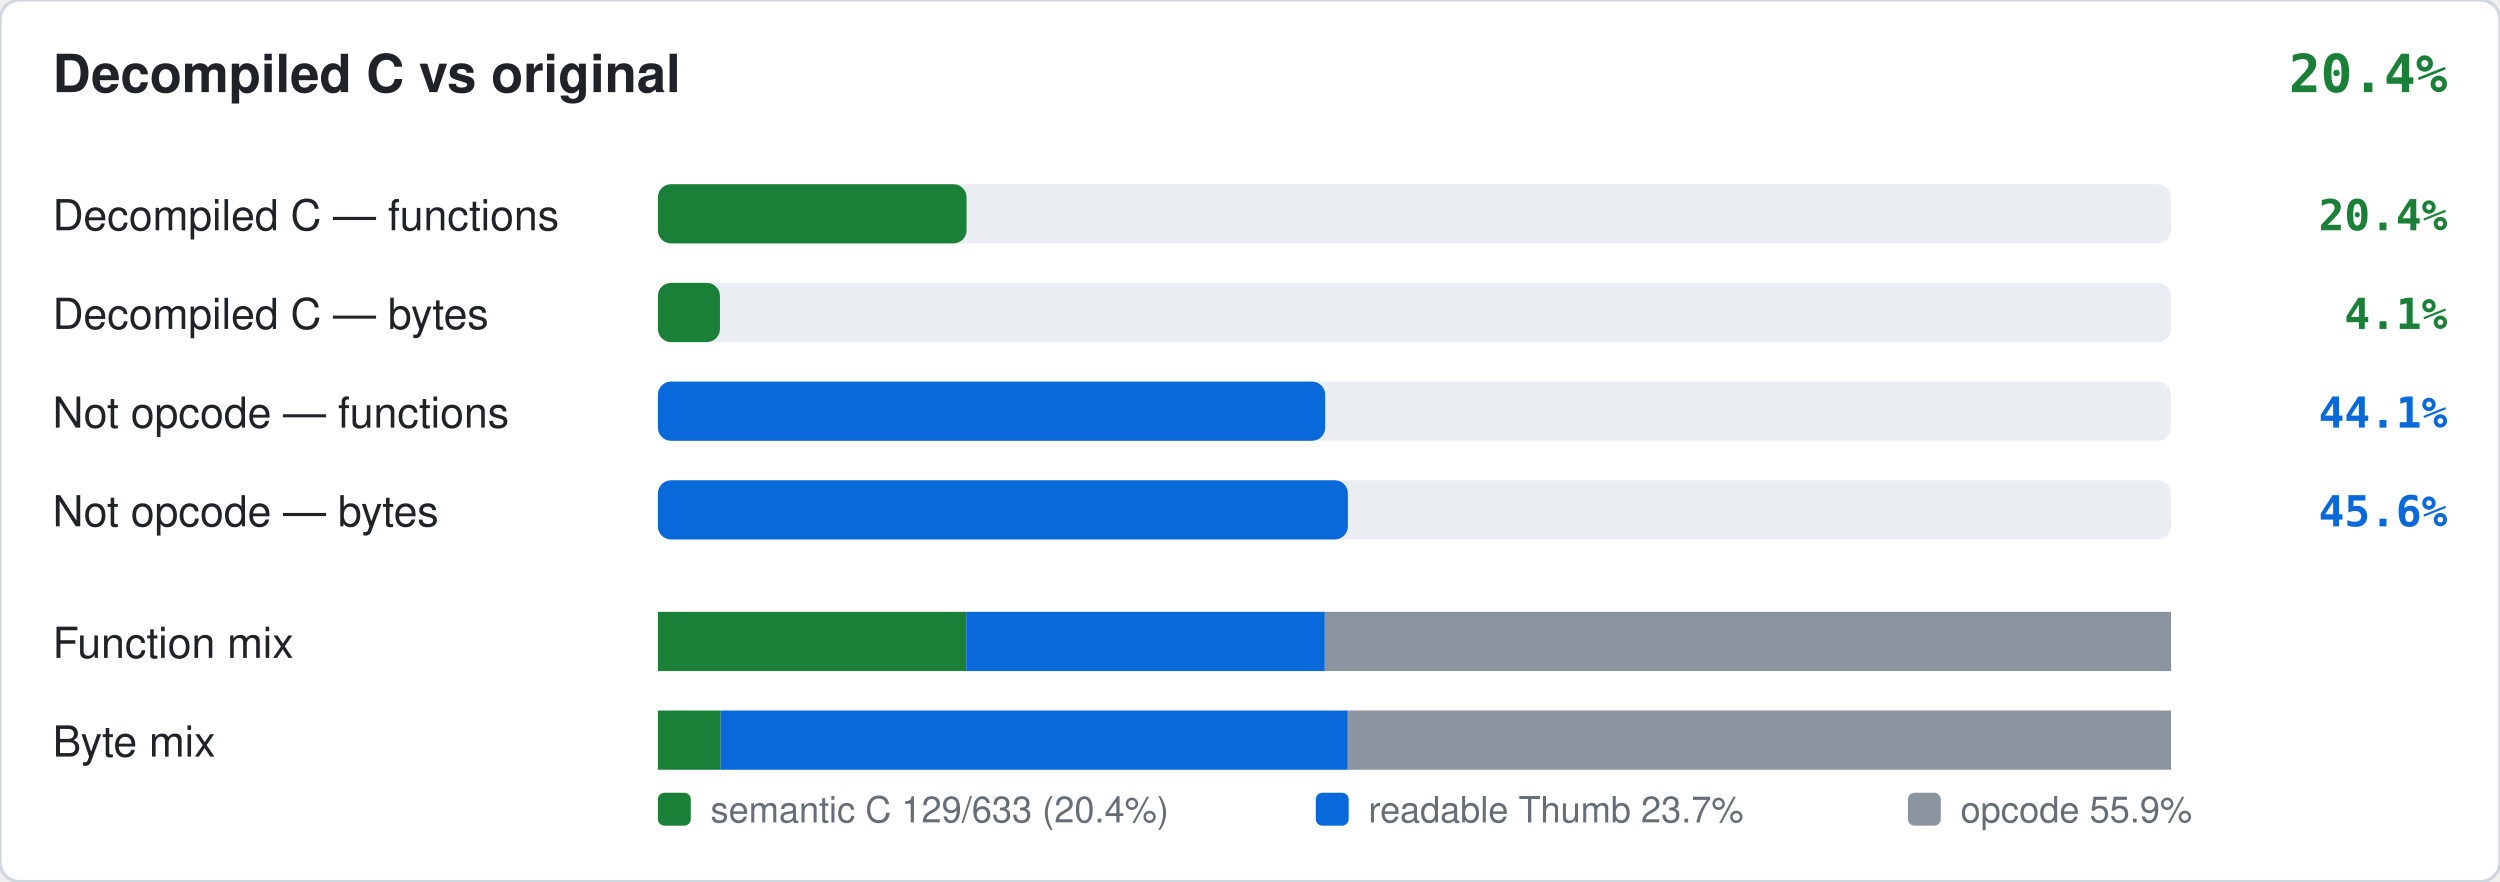
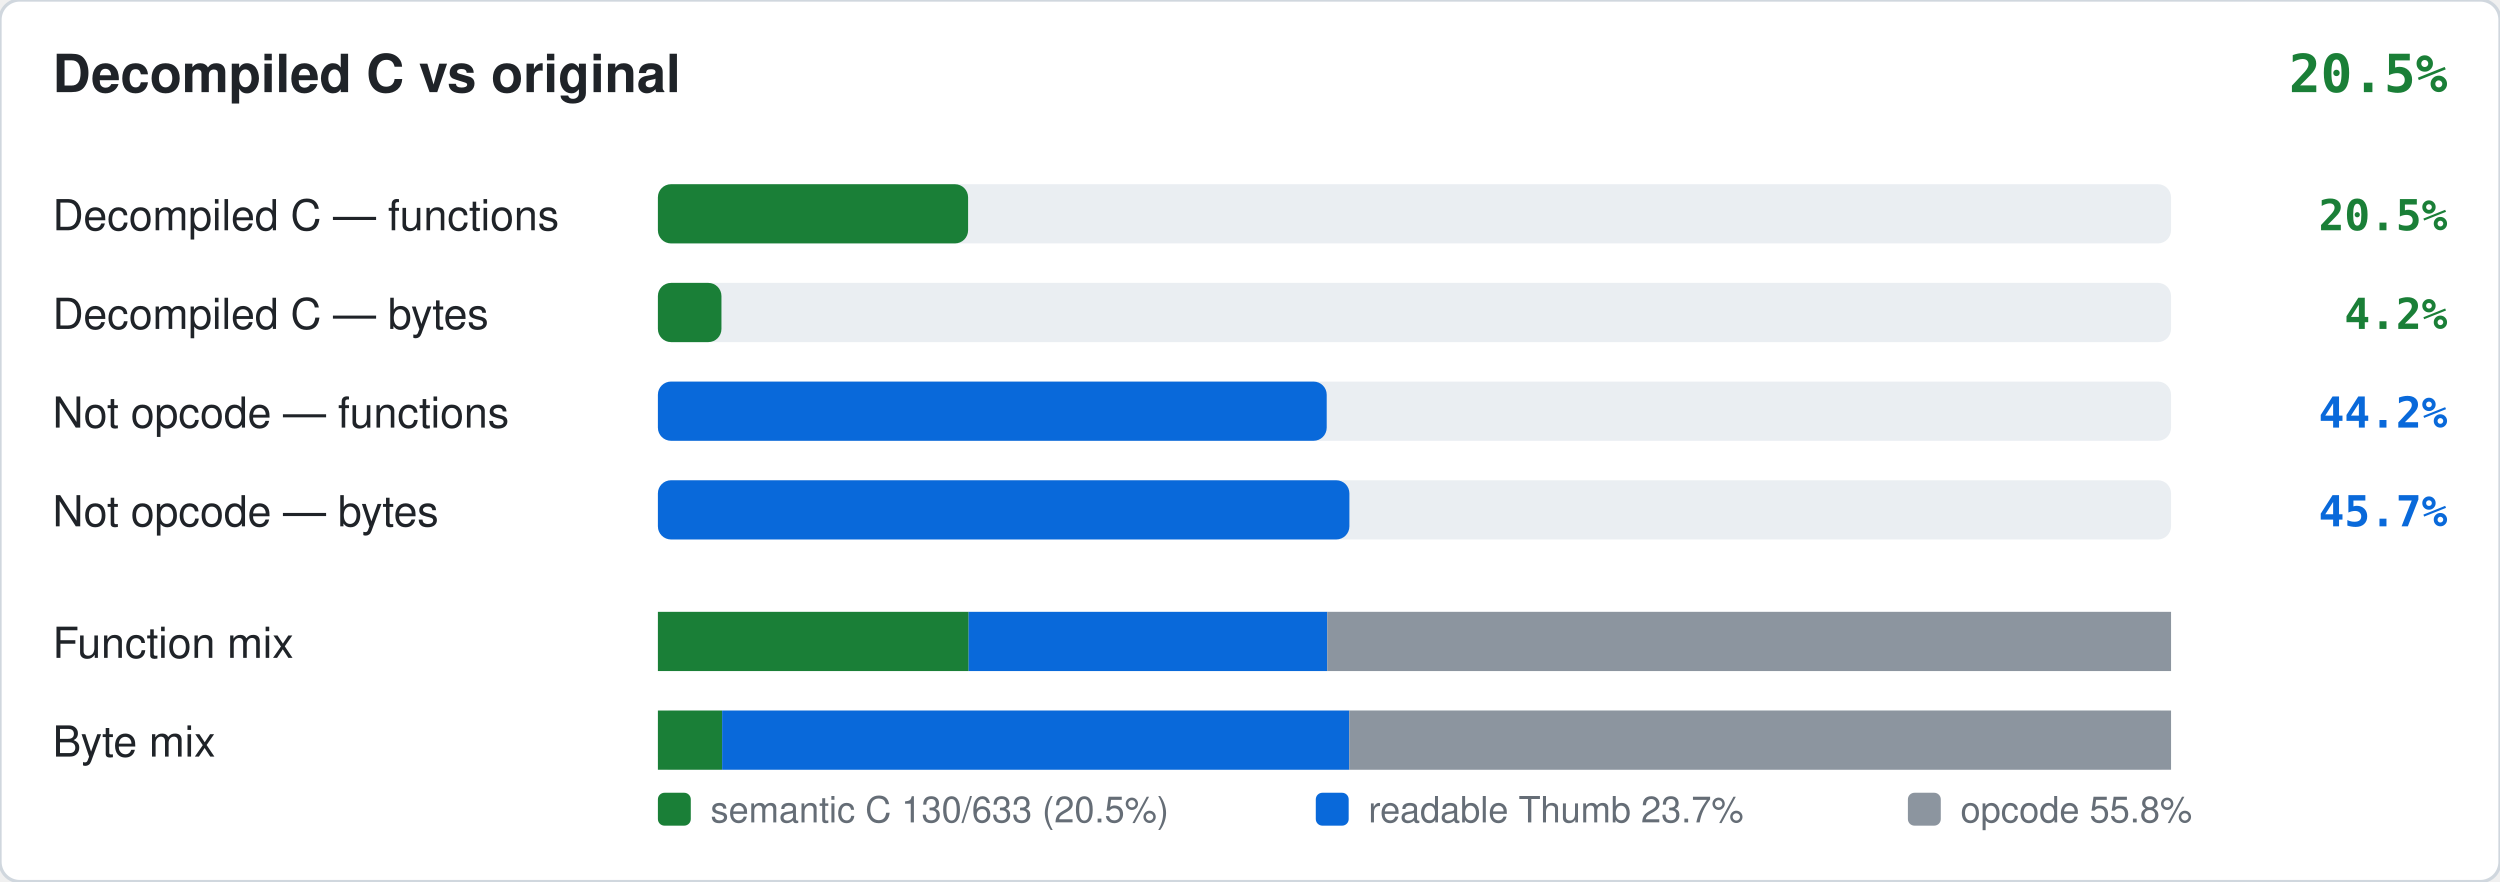
- <svg xmlns="http://www.w3.org/2000/svg" width="760" height="268" viewBox="0 0 760 268" role="img" aria-label="Decompiled C 20.4% functions, 4.1% bytes (129/633, 3,742/90,272)">
+ <svg xmlns="http://www.w3.org/2000/svg" width="760" height="268" viewBox="0 0 760 268" role="img" aria-label="Decompiled C 20.5% functions, 4.2% bytes (130/633, 3,832/90,272)">
  <rect width="760" height="268" rx="6" fill="#ffffff" stroke="#d0d7de" />
  <text x="16" y="28" font-family="-apple-system,BlinkMacSystemFont,Segoe UI,Helvetica,Arial,sans-serif" font-size="16" font-weight="600" fill="#1f2328">Decompiled C vs original</text>
-   <text x="744" y="28" text-anchor="end" font-family="ui-monospace,SFMono-Regular,Menlo,Consolas,monospace" font-size="16" font-weight="700" fill="#1a7f37">20.4%</text>
+   <text x="744" y="28" text-anchor="end" font-family="ui-monospace,SFMono-Regular,Menlo,Consolas,monospace" font-size="16" font-weight="700" fill="#1a7f37">20.5%</text>
  <text x="16" y="70" font-family="-apple-system,BlinkMacSystemFont,Segoe UI,Helvetica,Arial,sans-serif" font-size="13" fill="#1f2328">Decompiled C — functions</text>
  <rect x="200.00" y="56.00" width="460.00" height="18.00" rx="4" fill="#eaeef2" />
-   <rect x="200.00" y="56.00" width="93.84" height="18.00" rx="4" fill="#1a7f37" />
-   <text x="744" y="70" text-anchor="end" font-family="ui-monospace,SFMono-Regular,Menlo,Consolas,monospace" font-size="13" font-weight="700" fill="#1a7f37">20.4%</text>
+   <rect x="200.00" y="56.00" width="94.30" height="18.00" rx="4" fill="#1a7f37" />
+   <text x="744" y="70" text-anchor="end" font-family="ui-monospace,SFMono-Regular,Menlo,Consolas,monospace" font-size="13" font-weight="700" fill="#1a7f37">20.5%</text>
  <text x="16" y="100" font-family="-apple-system,BlinkMacSystemFont,Segoe UI,Helvetica,Arial,sans-serif" font-size="13" fill="#1f2328">Decompiled C — bytes</text>
  <rect x="200.00" y="86.00" width="460.00" height="18.00" rx="4" fill="#eaeef2" />
-   <rect x="200.00" y="86.00" width="18.86" height="18.00" rx="4" fill="#1a7f37" />
-   <text x="744" y="100" text-anchor="end" font-family="ui-monospace,SFMono-Regular,Menlo,Consolas,monospace" font-size="13" font-weight="700" fill="#1a7f37">4.1%</text>
+   <rect x="200.00" y="86.00" width="19.32" height="18.00" rx="4" fill="#1a7f37" />
+   <text x="744" y="100" text-anchor="end" font-family="ui-monospace,SFMono-Regular,Menlo,Consolas,monospace" font-size="13" font-weight="700" fill="#1a7f37">4.2%</text>
  <text x="16" y="130" font-family="-apple-system,BlinkMacSystemFont,Segoe UI,Helvetica,Arial,sans-serif" font-size="13" fill="#1f2328">Not opcode — functions</text>
  <rect x="200.00" y="116.00" width="460.00" height="18.00" rx="4" fill="#eaeef2" />
-   <rect x="200.00" y="116.00" width="202.86" height="18.00" rx="4" fill="#0969da" />
-   <text x="744" y="130" text-anchor="end" font-family="ui-monospace,SFMono-Regular,Menlo,Consolas,monospace" font-size="13" font-weight="700" fill="#0969da">44.1%</text>
+   <rect x="200.00" y="116.00" width="203.32" height="18.00" rx="4" fill="#0969da" />
+   <text x="744" y="130" text-anchor="end" font-family="ui-monospace,SFMono-Regular,Menlo,Consolas,monospace" font-size="13" font-weight="700" fill="#0969da">44.2%</text>
  <text x="16" y="160" font-family="-apple-system,BlinkMacSystemFont,Segoe UI,Helvetica,Arial,sans-serif" font-size="13" fill="#1f2328">Not opcode — bytes</text>
  <rect x="200.00" y="146.00" width="460.00" height="18.00" rx="4" fill="#eaeef2" />
-   <rect x="200.00" y="146.00" width="209.76" height="18.00" rx="4" fill="#0969da" />
-   <text x="744" y="160" text-anchor="end" font-family="ui-monospace,SFMono-Regular,Menlo,Consolas,monospace" font-size="13" font-weight="700" fill="#0969da">45.6%</text>
+   <rect x="200.00" y="146.00" width="210.22" height="18.00" rx="4" fill="#0969da" />
+   <text x="744" y="160" text-anchor="end" font-family="ui-monospace,SFMono-Regular,Menlo,Consolas,monospace" font-size="13" font-weight="700" fill="#0969da">45.7%</text>
  <text x="16" y="200" font-family="-apple-system,BlinkMacSystemFont,Segoe UI,Helvetica,Arial,sans-serif" font-size="13" fill="#1f2328">Function mix</text>
  <rect x="200.00" y="186.00" width="460.00" height="18.00" rx="4" fill="#eaeef2" />
-   <rect x="200.00" y="186.00" width="93.74" height="18.00" fill="#1a7f37" />
-   <rect x="293.74" y="186.00" width="109.00" height="18.00" fill="#0969da" />
-   <rect x="402.75" y="186.00" width="257.25" height="18.00" fill="#8c959f" />
+   <rect x="200.00" y="186.00" width="94.47" height="18.00" fill="#1a7f37" />
+   <rect x="294.47" y="186.00" width="109.00" height="18.00" fill="#0969da" />
+   <rect x="403.48" y="186.00" width="256.52" height="18.00" fill="#8c959f" />
  <text x="16" y="230" font-family="-apple-system,BlinkMacSystemFont,Segoe UI,Helvetica,Arial,sans-serif" font-size="13" fill="#1f2328">Byte mix</text>
  <rect x="200.00" y="216.00" width="460.00" height="18.00" rx="4" fill="#eaeef2" />
-   <rect x="200.00" y="216.00" width="19.07" height="18.00" fill="#1a7f37" />
-   <rect x="219.07" y="216.00" width="190.65" height="18.00" fill="#0969da" />
-   <rect x="409.72" y="216.00" width="250.28" height="18.00" fill="#8c959f" />
+   <rect x="200.00" y="216.00" width="19.53" height="18.00" fill="#1a7f37" />
+   <rect x="219.53" y="216.00" width="190.65" height="18.00" fill="#0969da" />
+   <rect x="410.18" y="216.00" width="249.82" height="18.00" fill="#8c959f" />
  <rect x="200" y="241" width="10" height="10" rx="2" fill="#1a7f37" />
-   <text x="216" y="250" font-family="-apple-system,BlinkMacSystemFont,Segoe UI,Helvetica,Arial,sans-serif" font-size="11" fill="#656d76">semantic C 129/633 (20.4%)</text>
+   <text x="216" y="250" font-family="-apple-system,BlinkMacSystemFont,Segoe UI,Helvetica,Arial,sans-serif" font-size="11" fill="#656d76">semantic C 130/633 (20.5%)</text>
  <rect x="400" y="241" width="10" height="10" rx="2" fill="#0969da" />
  <text x="416" y="250" font-family="-apple-system,BlinkMacSystemFont,Segoe UI,Helvetica,Arial,sans-serif" font-size="11" fill="#656d76">readable Thumb 23.7%</text>
  <rect x="580" y="241" width="10" height="10" rx="2" fill="#8c959f" />
-   <text x="596" y="250" font-family="-apple-system,BlinkMacSystemFont,Segoe UI,Helvetica,Arial,sans-serif" font-size="11" fill="#656d76">opcode 55.9%</text>
+   <text x="596" y="250" font-family="-apple-system,BlinkMacSystemFont,Segoe UI,Helvetica,Arial,sans-serif" font-size="11" fill="#656d76">opcode 55.8%</text>
</svg>
